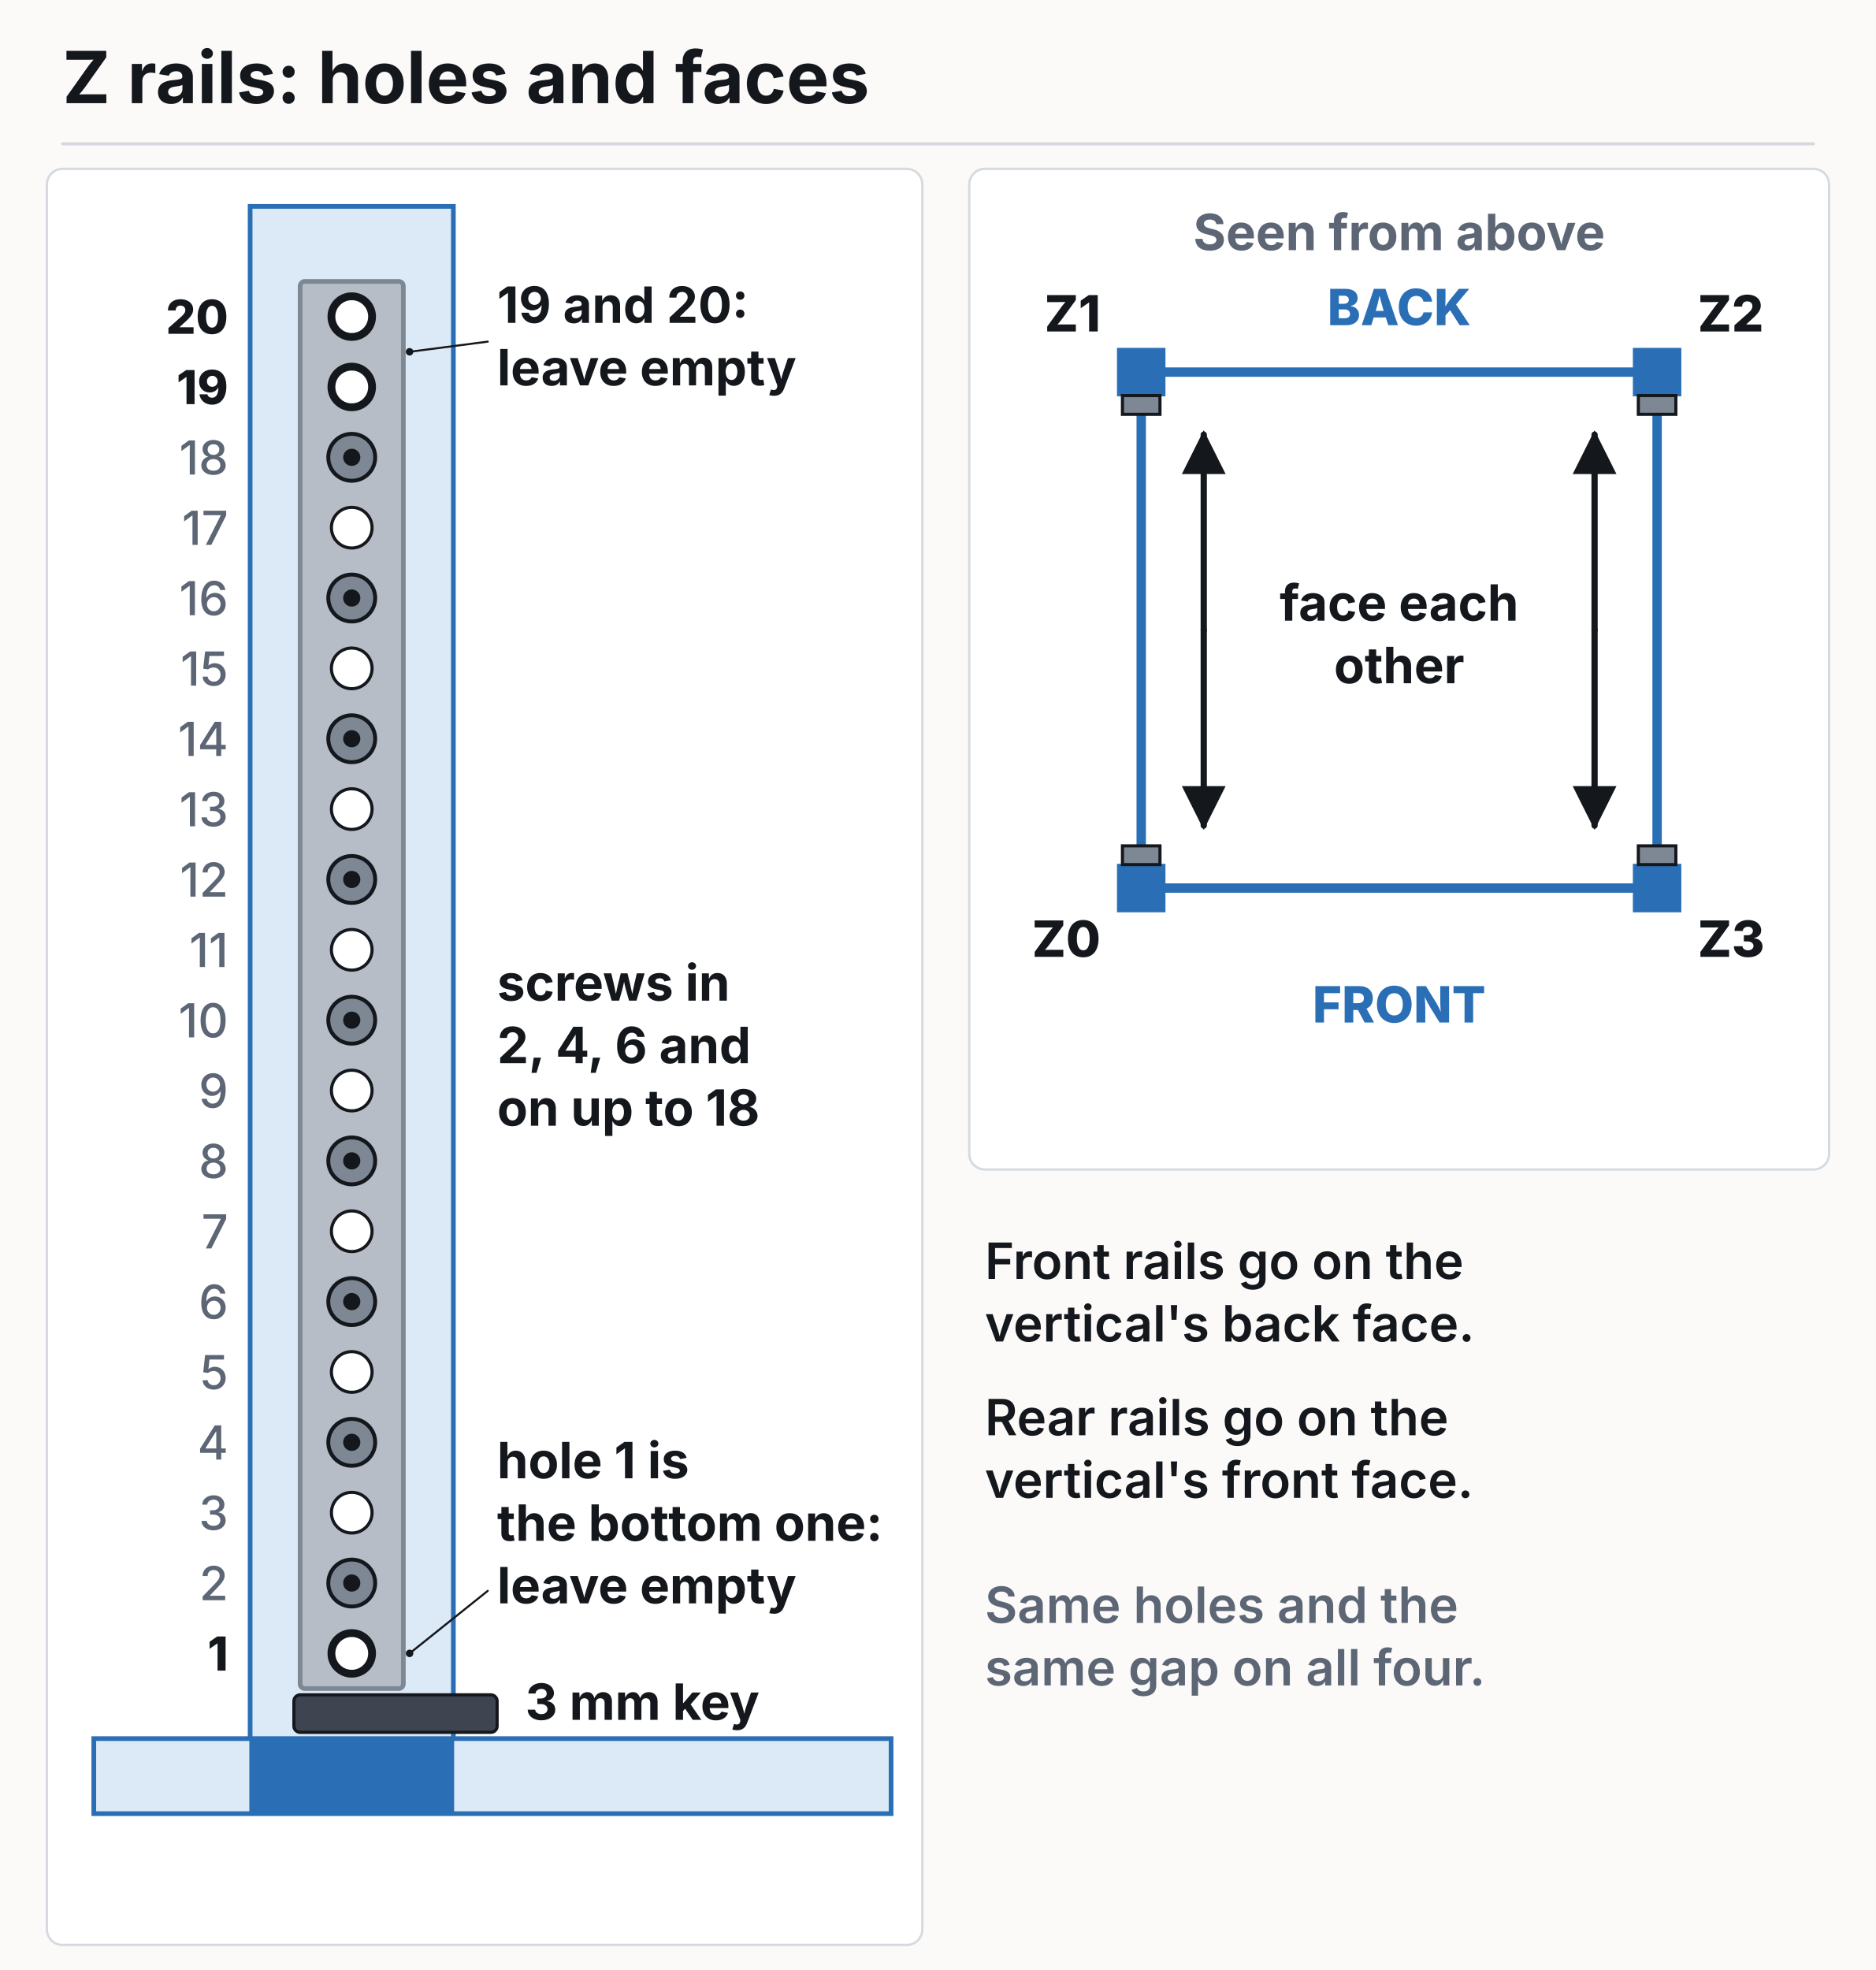
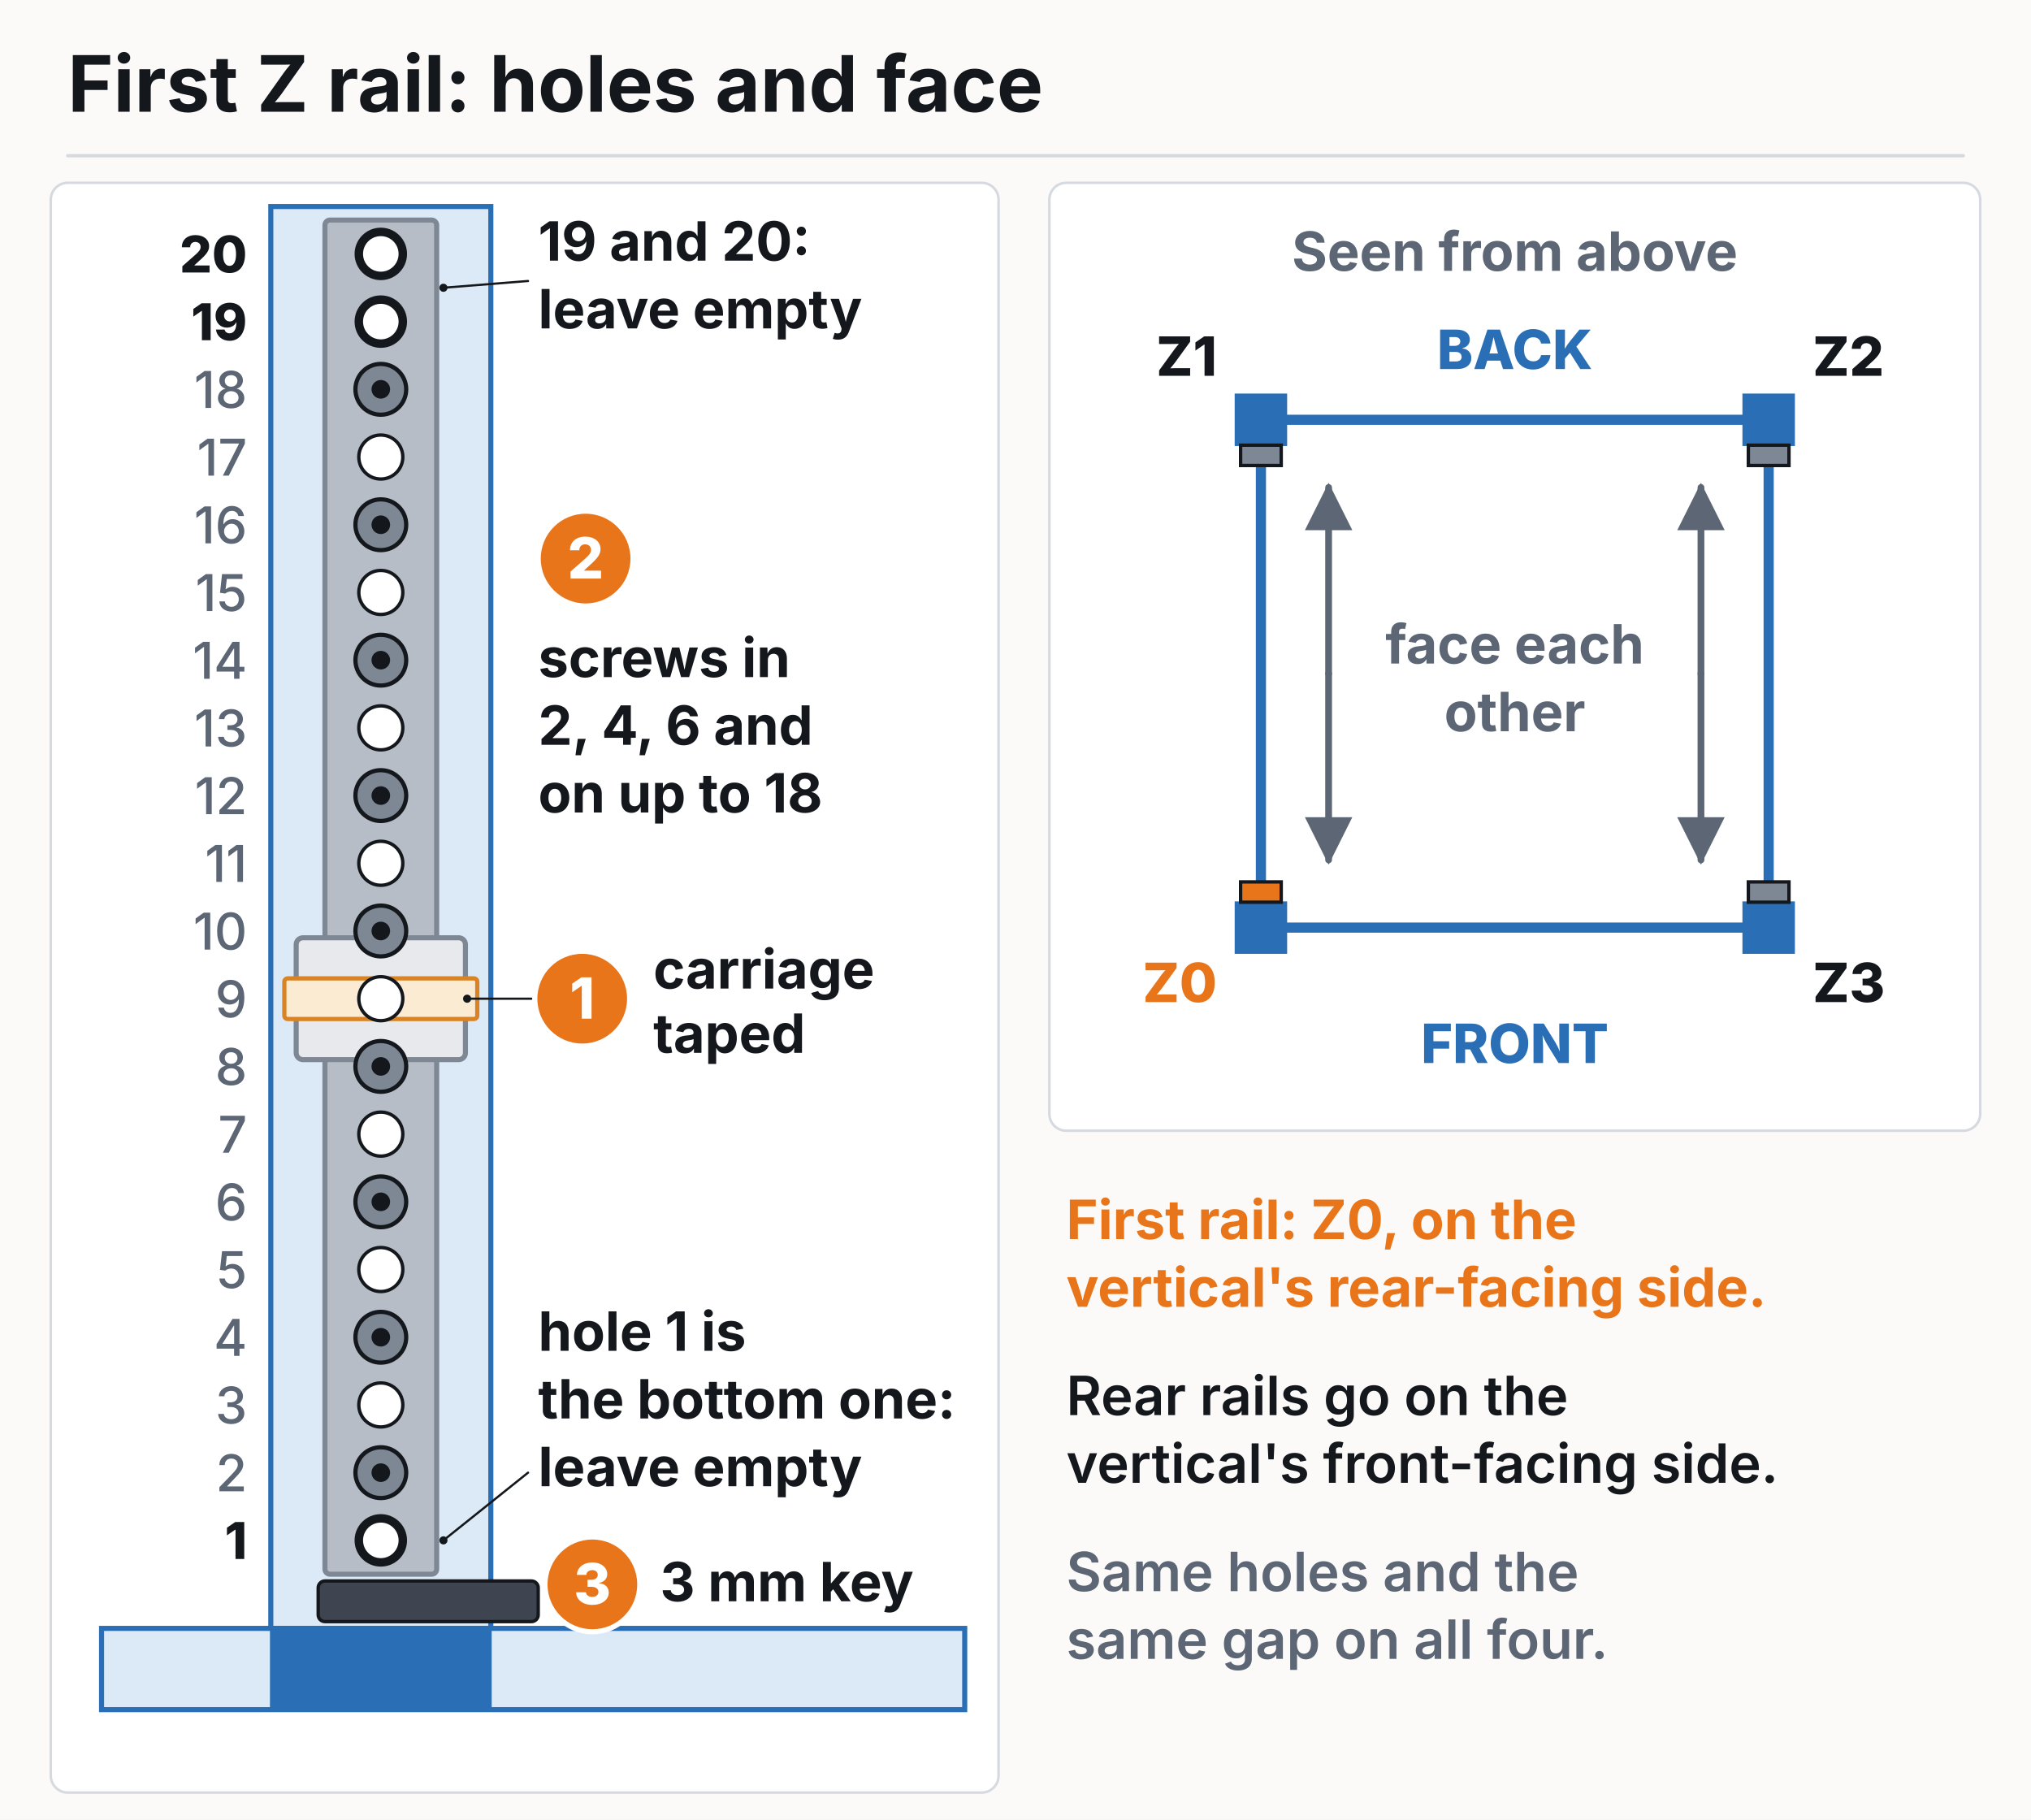
- <svg xmlns="http://www.w3.org/2000/svg" viewBox="0 0 1200 1260" width="1200" height="1260" role="img" aria-label="Z rails: which holes, which faces" style="color:#14181D">
+ <svg xmlns="http://www.w3.org/2000/svg" viewBox="0 0 1200 1075" width="1200" height="1075" role="img" aria-label="The first Z rail: holes, key and face" style="color:#14181D">
  <defs>
    <marker id="arw" viewBox="0 0 10 10" refX="9" refY="5" markerWidth="7" markerHeight="7" orient="auto-start-reverse">
      <path d="M0,0 L10,5 L0,10 z" fill="#14181D" />
    </marker>
    <marker id="arwm" viewBox="0 0 10 10" refX="9" refY="5" markerWidth="7" markerHeight="7" orient="auto-start-reverse">
      <path d="M0,0 L10,5 L0,10 z" fill="#5C6675" />
    </marker>
    <marker id="arwa" viewBox="0 0 10 10" refX="9" refY="5" markerWidth="6.5" markerHeight="6.5" orient="auto-start-reverse">
      <path d="M0,0 L10,5 L0,10 z" fill="#0E8F86" />
    </marker>
    <marker id="arwb" viewBox="0 0 10 10" refX="9" refY="5" markerWidth="6.5" markerHeight="6.5" orient="auto-start-reverse">
      <path d="M0,0 L10,5 L0,10 z" fill="#7A4FD6" />
    </marker>
    <marker id="arwo" viewBox="0 0 10 10" refX="9" refY="5" markerWidth="7" markerHeight="7" orient="auto-start-reverse">
      <path d="M0,0 L10,5 L0,10 z" fill="#E8751A" />
    </marker>
    <marker id="arwr" viewBox="0 0 10 10" refX="9" refY="5" markerWidth="7" markerHeight="7" orient="auto-start-reverse">
      <path d="M0,0 L10,5 L0,10 z" fill="#C0392B" />
    </marker>
    <marker id="arwg" viewBox="0 0 10 10" refX="9" refY="5" markerWidth="7" markerHeight="7" orient="auto-start-reverse">
      <path d="M0,0 L10,5 L0,10 z" fill="#2E7D32" />
    </marker>
    <pattern id="hatch" width="7" height="7" patternTransform="rotate(45)" patternUnits="userSpaceOnUse">
      <line x1="0" y1="0" x2="0" y2="7" stroke="#9AA3AF" stroke-width="2.6" />
    </pattern>
  </defs>
-   <rect width="1200" height="1260" fill="#FBFAF8" />
-   <text x="40.0" y="66.0" font-family="Inter, -apple-system, BlinkMacSystemFont, 'Segoe UI', Roboto, 'Helvetica Neue', Arial, sans-serif" font-size="46" font-weight="700" text-anchor="start" fill="currentColor" letter-spacing="0">Z rails: holes and faces</text>
+   <rect width="1200" height="1075" fill="#FBFAF8" />
+   <text x="40.0" y="66.0" font-family="Inter, -apple-system, BlinkMacSystemFont, 'Segoe UI', Roboto, 'Helvetica Neue', Arial, sans-serif" font-size="46" font-weight="700" text-anchor="start" fill="currentColor" letter-spacing="0">First Z rail: holes and face</text>
  <line x1="40.0" y1="92.0" x2="1160.0" y2="92.0" stroke="#D6DAE0" stroke-width="2" stroke-linecap="round" />
-   <rect x="30.0" y="108.0" width="560.0" height="1136.0" rx="10" fill="#FFFFFF" stroke="#D6DAE0" stroke-width="1.5" />
-   <rect x="160.0" y="132.0" width="130.0" height="988.0" rx="0" fill="#DCE9F6" stroke="#2A6FB5" stroke-width="3" />
-   <rect x="60.0" y="1112.0" width="510.0" height="48.0" rx="0" fill="#DCE9F6" stroke="#2A6FB5" stroke-width="3" />
-   <rect x="160.0" y="1112.0" width="130.0" height="48.0" rx="0" fill="#2A6FB5" stroke="#2A6FB5" stroke-width="1" />
-   <rect x="192.0" y="180.0" width="66.0" height="900.0" rx="3" fill="#B6BDC6" stroke="#7E8794" stroke-width="3" />
-   <rect x="188.0" y="1084.0" width="130.0" height="24.0" rx="4" fill="#3E4550" stroke="#14181D" stroke-width="2" />
-   <circle cx="225.0" cy="1057.5" r="13.0" fill="#FFFFFF" stroke="#14181D" stroke-width="5" />
-   <text x="146.0" y="1068.5" font-family="Inter, -apple-system, BlinkMacSystemFont, 'Segoe UI', Roboto, 'Helvetica Neue', Arial, sans-serif" font-size="30" font-weight="800" text-anchor="end" fill="#14181D" letter-spacing="0">1</text>
-   <circle cx="225.0" cy="1012.5" r="15.0" fill="#7E8794" stroke="#14181D" stroke-width="2.5" />
-   <circle cx="225.0" cy="1012.5" r="5.5" fill="#14181D" stroke="none" stroke-width="0" />
-   <text x="146.0" y="1023.5" font-family="Inter, -apple-system, BlinkMacSystemFont, 'Segoe UI', Roboto, 'Helvetica Neue', Arial, sans-serif" font-size="30" font-weight="500" text-anchor="end" fill="#5C6675" letter-spacing="0">2</text>
-   <circle cx="225.0" cy="967.5" r="13.0" fill="#FFFFFF" stroke="#14181D" stroke-width="2" />
-   <text x="146.0" y="978.5" font-family="Inter, -apple-system, BlinkMacSystemFont, 'Segoe UI', Roboto, 'Helvetica Neue', Arial, sans-serif" font-size="30" font-weight="500" text-anchor="end" fill="#5C6675" letter-spacing="0">3</text>
-   <circle cx="225.0" cy="922.5" r="15.0" fill="#7E8794" stroke="#14181D" stroke-width="2.5" />
-   <circle cx="225.0" cy="922.5" r="5.5" fill="#14181D" stroke="none" stroke-width="0" />
-   <text x="146.0" y="933.5" font-family="Inter, -apple-system, BlinkMacSystemFont, 'Segoe UI', Roboto, 'Helvetica Neue', Arial, sans-serif" font-size="30" font-weight="500" text-anchor="end" fill="#5C6675" letter-spacing="0">4</text>
-   <circle cx="225.0" cy="877.5" r="13.0" fill="#FFFFFF" stroke="#14181D" stroke-width="2" />
-   <text x="146.0" y="888.5" font-family="Inter, -apple-system, BlinkMacSystemFont, 'Segoe UI', Roboto, 'Helvetica Neue', Arial, sans-serif" font-size="30" font-weight="500" text-anchor="end" fill="#5C6675" letter-spacing="0">5</text>
-   <circle cx="225.0" cy="832.5" r="15.0" fill="#7E8794" stroke="#14181D" stroke-width="2.5" />
-   <circle cx="225.0" cy="832.5" r="5.5" fill="#14181D" stroke="none" stroke-width="0" />
-   <text x="146.0" y="843.5" font-family="Inter, -apple-system, BlinkMacSystemFont, 'Segoe UI', Roboto, 'Helvetica Neue', Arial, sans-serif" font-size="30" font-weight="500" text-anchor="end" fill="#5C6675" letter-spacing="0">6</text>
-   <circle cx="225.0" cy="787.5" r="13.0" fill="#FFFFFF" stroke="#14181D" stroke-width="2" />
-   <text x="146.0" y="798.5" font-family="Inter, -apple-system, BlinkMacSystemFont, 'Segoe UI', Roboto, 'Helvetica Neue', Arial, sans-serif" font-size="30" font-weight="500" text-anchor="end" fill="#5C6675" letter-spacing="0">7</text>
-   <circle cx="225.0" cy="742.5" r="15.0" fill="#7E8794" stroke="#14181D" stroke-width="2.5" />
-   <circle cx="225.0" cy="742.5" r="5.5" fill="#14181D" stroke="none" stroke-width="0" />
-   <text x="146.0" y="753.5" font-family="Inter, -apple-system, BlinkMacSystemFont, 'Segoe UI', Roboto, 'Helvetica Neue', Arial, sans-serif" font-size="30" font-weight="500" text-anchor="end" fill="#5C6675" letter-spacing="0">8</text>
-   <circle cx="225.0" cy="697.5" r="13.0" fill="#FFFFFF" stroke="#14181D" stroke-width="2" />
-   <text x="146.0" y="708.5" font-family="Inter, -apple-system, BlinkMacSystemFont, 'Segoe UI', Roboto, 'Helvetica Neue', Arial, sans-serif" font-size="30" font-weight="500" text-anchor="end" fill="#5C6675" letter-spacing="0">9</text>
-   <circle cx="225.0" cy="652.5" r="15.0" fill="#7E8794" stroke="#14181D" stroke-width="2.5" />
-   <circle cx="225.0" cy="652.5" r="5.5" fill="#14181D" stroke="none" stroke-width="0" />
-   <text x="146.0" y="663.5" font-family="Inter, -apple-system, BlinkMacSystemFont, 'Segoe UI', Roboto, 'Helvetica Neue', Arial, sans-serif" font-size="30" font-weight="500" text-anchor="end" fill="#5C6675" letter-spacing="0">10</text>
-   <circle cx="225.0" cy="607.5" r="13.0" fill="#FFFFFF" stroke="#14181D" stroke-width="2" />
-   <text x="146.0" y="618.5" font-family="Inter, -apple-system, BlinkMacSystemFont, 'Segoe UI', Roboto, 'Helvetica Neue', Arial, sans-serif" font-size="30" font-weight="500" text-anchor="end" fill="#5C6675" letter-spacing="0">11</text>
-   <circle cx="225.0" cy="562.5" r="15.0" fill="#7E8794" stroke="#14181D" stroke-width="2.5" />
-   <circle cx="225.0" cy="562.5" r="5.5" fill="#14181D" stroke="none" stroke-width="0" />
-   <text x="146.0" y="573.5" font-family="Inter, -apple-system, BlinkMacSystemFont, 'Segoe UI', Roboto, 'Helvetica Neue', Arial, sans-serif" font-size="30" font-weight="500" text-anchor="end" fill="#5C6675" letter-spacing="0">12</text>
-   <circle cx="225.0" cy="517.5" r="13.0" fill="#FFFFFF" stroke="#14181D" stroke-width="2" />
-   <text x="146.0" y="528.5" font-family="Inter, -apple-system, BlinkMacSystemFont, 'Segoe UI', Roboto, 'Helvetica Neue', Arial, sans-serif" font-size="30" font-weight="500" text-anchor="end" fill="#5C6675" letter-spacing="0">13</text>
-   <circle cx="225.0" cy="472.5" r="15.0" fill="#7E8794" stroke="#14181D" stroke-width="2.5" />
-   <circle cx="225.0" cy="472.5" r="5.5" fill="#14181D" stroke="none" stroke-width="0" />
-   <text x="146.0" y="483.5" font-family="Inter, -apple-system, BlinkMacSystemFont, 'Segoe UI', Roboto, 'Helvetica Neue', Arial, sans-serif" font-size="30" font-weight="500" text-anchor="end" fill="#5C6675" letter-spacing="0">14</text>
-   <circle cx="225.0" cy="427.5" r="13.0" fill="#FFFFFF" stroke="#14181D" stroke-width="2" />
-   <text x="146.0" y="438.5" font-family="Inter, -apple-system, BlinkMacSystemFont, 'Segoe UI', Roboto, 'Helvetica Neue', Arial, sans-serif" font-size="30" font-weight="500" text-anchor="end" fill="#5C6675" letter-spacing="0">15</text>
-   <circle cx="225.0" cy="382.5" r="15.0" fill="#7E8794" stroke="#14181D" stroke-width="2.5" />
-   <circle cx="225.0" cy="382.5" r="5.5" fill="#14181D" stroke="none" stroke-width="0" />
-   <text x="146.0" y="393.5" font-family="Inter, -apple-system, BlinkMacSystemFont, 'Segoe UI', Roboto, 'Helvetica Neue', Arial, sans-serif" font-size="30" font-weight="500" text-anchor="end" fill="#5C6675" letter-spacing="0">16</text>
-   <circle cx="225.0" cy="337.5" r="13.0" fill="#FFFFFF" stroke="#14181D" stroke-width="2" />
-   <text x="146.0" y="348.5" font-family="Inter, -apple-system, BlinkMacSystemFont, 'Segoe UI', Roboto, 'Helvetica Neue', Arial, sans-serif" font-size="30" font-weight="500" text-anchor="end" fill="#5C6675" letter-spacing="0">17</text>
-   <circle cx="225.0" cy="292.5" r="15.0" fill="#7E8794" stroke="#14181D" stroke-width="2.5" />
-   <circle cx="225.0" cy="292.5" r="5.5" fill="#14181D" stroke="none" stroke-width="0" />
-   <text x="146.0" y="303.5" font-family="Inter, -apple-system, BlinkMacSystemFont, 'Segoe UI', Roboto, 'Helvetica Neue', Arial, sans-serif" font-size="30" font-weight="500" text-anchor="end" fill="#5C6675" letter-spacing="0">18</text>
-   <circle cx="225.0" cy="247.5" r="13.0" fill="#FFFFFF" stroke="#14181D" stroke-width="5" />
-   <text x="146.0" y="258.5" font-family="Inter, -apple-system, BlinkMacSystemFont, 'Segoe UI', Roboto, 'Helvetica Neue', Arial, sans-serif" font-size="30" font-weight="800" text-anchor="end" fill="#14181D" letter-spacing="0">19</text>
-   <circle cx="225.0" cy="202.5" r="13.0" fill="#FFFFFF" stroke="#14181D" stroke-width="5" />
-   <text x="146.0" y="213.5" font-family="Inter, -apple-system, BlinkMacSystemFont, 'Segoe UI', Roboto, 'Helvetica Neue', Arial, sans-serif" font-size="30" font-weight="800" text-anchor="end" fill="#14181D" letter-spacing="0">20</text>
-   <text x="318.0" y="206.5" font-family="Inter, -apple-system, BlinkMacSystemFont, 'Segoe UI', Roboto, 'Helvetica Neue', Arial, sans-serif" font-size="32" font-weight="700" text-anchor="start" fill="currentColor" letter-spacing="0">19 and 20:</text>
-   <text x="318.0" y="246.5" font-family="Inter, -apple-system, BlinkMacSystemFont, 'Segoe UI', Roboto, 'Helvetica Neue', Arial, sans-serif" font-size="32" font-weight="700" text-anchor="start" fill="currentColor" letter-spacing="0">leave empty</text>
-   <line x1="262.0" y1="225.0" x2="312.0" y2="218.5" stroke="#14181D" stroke-width="1.3" stroke-linecap="round" />
-   <circle cx="262.0" cy="225.0" r="2.4" fill="#14181D" stroke="none" stroke-width="0" />
-   <text x="318.0" y="945.5" font-family="Inter, -apple-system, BlinkMacSystemFont, 'Segoe UI', Roboto, 'Helvetica Neue', Arial, sans-serif" font-size="32" font-weight="700" text-anchor="start" fill="currentColor" letter-spacing="0">hole 1 is</text>
-   <text x="318.0" y="985.5" font-family="Inter, -apple-system, BlinkMacSystemFont, 'Segoe UI', Roboto, 'Helvetica Neue', Arial, sans-serif" font-size="32" font-weight="700" text-anchor="start" fill="currentColor" letter-spacing="0">the bottom one:</text>
-   <text x="318.0" y="1025.5" font-family="Inter, -apple-system, BlinkMacSystemFont, 'Segoe UI', Roboto, 'Helvetica Neue', Arial, sans-serif" font-size="32" font-weight="700" text-anchor="start" fill="currentColor" letter-spacing="0">leave empty</text>
-   <line x1="262.0" y1="1057.5" x2="312.0" y2="1017.5" stroke="#14181D" stroke-width="1.3" stroke-linecap="round" />
-   <circle cx="262.0" cy="1057.5" r="2.4" fill="#14181D" stroke="none" stroke-width="0" />
-   <text x="318.0" y="640.0" font-family="Inter, -apple-system, BlinkMacSystemFont, 'Segoe UI', Roboto, 'Helvetica Neue', Arial, sans-serif" font-size="32" font-weight="700" text-anchor="start" fill="currentColor" letter-spacing="0">screws in</text>
-   <text x="318.0" y="680.0" font-family="Inter, -apple-system, BlinkMacSystemFont, 'Segoe UI', Roboto, 'Helvetica Neue', Arial, sans-serif" font-size="32" font-weight="700" text-anchor="start" fill="currentColor" letter-spacing="0">2, 4, 6 and</text>
-   <text x="318.0" y="720.0" font-family="Inter, -apple-system, BlinkMacSystemFont, 'Segoe UI', Roboto, 'Helvetica Neue', Arial, sans-serif" font-size="32" font-weight="700" text-anchor="start" fill="currentColor" letter-spacing="0">on up to 18</text>
-   <text x="336.0" y="1100.0" font-family="Inter, -apple-system, BlinkMacSystemFont, 'Segoe UI', Roboto, 'Helvetica Neue', Arial, sans-serif" font-size="32" font-weight="700" text-anchor="start" fill="currentColor" letter-spacing="0">3 mm key</text>
-   <rect x="620.0" y="108.0" width="550.0" height="640.0" rx="10" fill="#FFFFFF" stroke="#D6DAE0" stroke-width="1.5" />
+   <rect x="30.0" y="108.0" width="560.0" height="951.0" rx="10" fill="#FFFFFF" stroke="#D6DAE0" stroke-width="1.5" />
+   <rect x="160.0" y="122.0" width="130.0" height="840.0" rx="0" fill="#DCE9F6" stroke="#2A6FB5" stroke-width="3" />
+   <rect x="60.0" y="962.0" width="510.0" height="48.0" rx="0" fill="#DCE9F6" stroke="#2A6FB5" stroke-width="3" />
+   <rect x="160.0" y="962.0" width="130.0" height="48.0" rx="0" fill="#2A6FB5" stroke="#2A6FB5" stroke-width="1" />
+   <rect x="192.0" y="130.0" width="66.0" height="800.0" rx="3" fill="#B6BDC6" stroke="#7E8794" stroke-width="3" />
+   <rect x="175.0" y="554.0" width="100.0" height="72.0" rx="4" fill="#E7E9EC" stroke="#7E8794" stroke-width="3" />
+   <rect x="168.0" y="578.0" width="114.0" height="24.0" rx="2" fill="#FBEBD3" stroke="#D98324" stroke-width="2.5" />
+   <rect x="188.0" y="934.0" width="130.0" height="24.0" rx="4" fill="#3E4550" stroke="#14181D" stroke-width="2" />
+   <circle cx="225.0" cy="910.0" r="13.0" fill="#FFFFFF" stroke="#14181D" stroke-width="5" />
+   <text x="146.0" y="921.0" font-family="Inter, -apple-system, BlinkMacSystemFont, 'Segoe UI', Roboto, 'Helvetica Neue', Arial, sans-serif" font-size="30" font-weight="800" text-anchor="end" fill="#14181D" letter-spacing="0">1</text>
+   <circle cx="225.0" cy="870.0" r="15.0" fill="#7E8794" stroke="#14181D" stroke-width="2.5" />
+   <circle cx="225.0" cy="870.0" r="5.5" fill="#14181D" stroke="none" stroke-width="0" />
+   <text x="146.0" y="881.0" font-family="Inter, -apple-system, BlinkMacSystemFont, 'Segoe UI', Roboto, 'Helvetica Neue', Arial, sans-serif" font-size="30" font-weight="500" text-anchor="end" fill="#5C6675" letter-spacing="0">2</text>
+   <circle cx="225.0" cy="830.0" r="13.0" fill="#FFFFFF" stroke="#14181D" stroke-width="2" />
+   <text x="146.0" y="841.0" font-family="Inter, -apple-system, BlinkMacSystemFont, 'Segoe UI', Roboto, 'Helvetica Neue', Arial, sans-serif" font-size="30" font-weight="500" text-anchor="end" fill="#5C6675" letter-spacing="0">3</text>
+   <circle cx="225.0" cy="790.0" r="15.0" fill="#7E8794" stroke="#14181D" stroke-width="2.5" />
+   <circle cx="225.0" cy="790.0" r="5.5" fill="#14181D" stroke="none" stroke-width="0" />
+   <text x="146.0" y="801.0" font-family="Inter, -apple-system, BlinkMacSystemFont, 'Segoe UI', Roboto, 'Helvetica Neue', Arial, sans-serif" font-size="30" font-weight="500" text-anchor="end" fill="#5C6675" letter-spacing="0">4</text>
+   <circle cx="225.0" cy="750.0" r="13.0" fill="#FFFFFF" stroke="#14181D" stroke-width="2" />
+   <text x="146.0" y="761.0" font-family="Inter, -apple-system, BlinkMacSystemFont, 'Segoe UI', Roboto, 'Helvetica Neue', Arial, sans-serif" font-size="30" font-weight="500" text-anchor="end" fill="#5C6675" letter-spacing="0">5</text>
+   <circle cx="225.0" cy="710.0" r="15.0" fill="#7E8794" stroke="#14181D" stroke-width="2.5" />
+   <circle cx="225.0" cy="710.0" r="5.5" fill="#14181D" stroke="none" stroke-width="0" />
+   <text x="146.0" y="721.0" font-family="Inter, -apple-system, BlinkMacSystemFont, 'Segoe UI', Roboto, 'Helvetica Neue', Arial, sans-serif" font-size="30" font-weight="500" text-anchor="end" fill="#5C6675" letter-spacing="0">6</text>
+   <circle cx="225.0" cy="670.0" r="13.0" fill="#FFFFFF" stroke="#14181D" stroke-width="2" />
+   <text x="146.0" y="681.0" font-family="Inter, -apple-system, BlinkMacSystemFont, 'Segoe UI', Roboto, 'Helvetica Neue', Arial, sans-serif" font-size="30" font-weight="500" text-anchor="end" fill="#5C6675" letter-spacing="0">7</text>
+   <circle cx="225.0" cy="630.0" r="15.0" fill="#7E8794" stroke="#14181D" stroke-width="2.5" />
+   <circle cx="225.0" cy="630.0" r="5.5" fill="#14181D" stroke="none" stroke-width="0" />
+   <text x="146.0" y="641.0" font-family="Inter, -apple-system, BlinkMacSystemFont, 'Segoe UI', Roboto, 'Helvetica Neue', Arial, sans-serif" font-size="30" font-weight="500" text-anchor="end" fill="#5C6675" letter-spacing="0">8</text>
+   <circle cx="225.0" cy="590.0" r="13.0" fill="#FFFFFF" stroke="#14181D" stroke-width="2" />
+   <text x="146.0" y="601.0" font-family="Inter, -apple-system, BlinkMacSystemFont, 'Segoe UI', Roboto, 'Helvetica Neue', Arial, sans-serif" font-size="30" font-weight="500" text-anchor="end" fill="#5C6675" letter-spacing="0">9</text>
+   <circle cx="225.0" cy="550.0" r="15.0" fill="#7E8794" stroke="#14181D" stroke-width="2.5" />
+   <circle cx="225.0" cy="550.0" r="5.5" fill="#14181D" stroke="none" stroke-width="0" />
+   <text x="146.0" y="561.0" font-family="Inter, -apple-system, BlinkMacSystemFont, 'Segoe UI', Roboto, 'Helvetica Neue', Arial, sans-serif" font-size="30" font-weight="500" text-anchor="end" fill="#5C6675" letter-spacing="0">10</text>
+   <circle cx="225.0" cy="510.0" r="13.0" fill="#FFFFFF" stroke="#14181D" stroke-width="2" />
+   <text x="146.0" y="521.0" font-family="Inter, -apple-system, BlinkMacSystemFont, 'Segoe UI', Roboto, 'Helvetica Neue', Arial, sans-serif" font-size="30" font-weight="500" text-anchor="end" fill="#5C6675" letter-spacing="0">11</text>
+   <circle cx="225.0" cy="470.0" r="15.0" fill="#7E8794" stroke="#14181D" stroke-width="2.5" />
+   <circle cx="225.0" cy="470.0" r="5.5" fill="#14181D" stroke="none" stroke-width="0" />
+   <text x="146.0" y="481.0" font-family="Inter, -apple-system, BlinkMacSystemFont, 'Segoe UI', Roboto, 'Helvetica Neue', Arial, sans-serif" font-size="30" font-weight="500" text-anchor="end" fill="#5C6675" letter-spacing="0">12</text>
+   <circle cx="225.0" cy="430.0" r="13.0" fill="#FFFFFF" stroke="#14181D" stroke-width="2" />
+   <text x="146.0" y="441.0" font-family="Inter, -apple-system, BlinkMacSystemFont, 'Segoe UI', Roboto, 'Helvetica Neue', Arial, sans-serif" font-size="30" font-weight="500" text-anchor="end" fill="#5C6675" letter-spacing="0">13</text>
+   <circle cx="225.0" cy="390.0" r="15.0" fill="#7E8794" stroke="#14181D" stroke-width="2.5" />
+   <circle cx="225.0" cy="390.0" r="5.5" fill="#14181D" stroke="none" stroke-width="0" />
+   <text x="146.0" y="401.0" font-family="Inter, -apple-system, BlinkMacSystemFont, 'Segoe UI', Roboto, 'Helvetica Neue', Arial, sans-serif" font-size="30" font-weight="500" text-anchor="end" fill="#5C6675" letter-spacing="0">14</text>
+   <circle cx="225.0" cy="350.0" r="13.0" fill="#FFFFFF" stroke="#14181D" stroke-width="2" />
+   <text x="146.0" y="361.0" font-family="Inter, -apple-system, BlinkMacSystemFont, 'Segoe UI', Roboto, 'Helvetica Neue', Arial, sans-serif" font-size="30" font-weight="500" text-anchor="end" fill="#5C6675" letter-spacing="0">15</text>
+   <circle cx="225.0" cy="310.0" r="15.0" fill="#7E8794" stroke="#14181D" stroke-width="2.5" />
+   <circle cx="225.0" cy="310.0" r="5.5" fill="#14181D" stroke="none" stroke-width="0" />
+   <text x="146.0" y="321.0" font-family="Inter, -apple-system, BlinkMacSystemFont, 'Segoe UI', Roboto, 'Helvetica Neue', Arial, sans-serif" font-size="30" font-weight="500" text-anchor="end" fill="#5C6675" letter-spacing="0">16</text>
+   <circle cx="225.0" cy="270.0" r="13.0" fill="#FFFFFF" stroke="#14181D" stroke-width="2" />
+   <text x="146.0" y="281.0" font-family="Inter, -apple-system, BlinkMacSystemFont, 'Segoe UI', Roboto, 'Helvetica Neue', Arial, sans-serif" font-size="30" font-weight="500" text-anchor="end" fill="#5C6675" letter-spacing="0">17</text>
+   <circle cx="225.0" cy="230.0" r="15.0" fill="#7E8794" stroke="#14181D" stroke-width="2.5" />
+   <circle cx="225.0" cy="230.0" r="5.5" fill="#14181D" stroke="none" stroke-width="0" />
+   <text x="146.0" y="241.0" font-family="Inter, -apple-system, BlinkMacSystemFont, 'Segoe UI', Roboto, 'Helvetica Neue', Arial, sans-serif" font-size="30" font-weight="500" text-anchor="end" fill="#5C6675" letter-spacing="0">18</text>
+   <circle cx="225.0" cy="190.0" r="13.0" fill="#FFFFFF" stroke="#14181D" stroke-width="5" />
+   <text x="146.0" y="201.0" font-family="Inter, -apple-system, BlinkMacSystemFont, 'Segoe UI', Roboto, 'Helvetica Neue', Arial, sans-serif" font-size="30" font-weight="800" text-anchor="end" fill="#14181D" letter-spacing="0">19</text>
+   <circle cx="225.0" cy="150.0" r="13.0" fill="#FFFFFF" stroke="#14181D" stroke-width="5" />
+   <text x="146.0" y="161.0" font-family="Inter, -apple-system, BlinkMacSystemFont, 'Segoe UI', Roboto, 'Helvetica Neue', Arial, sans-serif" font-size="30" font-weight="800" text-anchor="end" fill="#14181D" letter-spacing="0">20</text>
+   <text x="318.0" y="154.0" font-family="Inter, -apple-system, BlinkMacSystemFont, 'Segoe UI', Roboto, 'Helvetica Neue', Arial, sans-serif" font-size="32" font-weight="700" text-anchor="start" fill="currentColor" letter-spacing="0">19 and 20:</text>
+   <text x="318.0" y="194.0" font-family="Inter, -apple-system, BlinkMacSystemFont, 'Segoe UI', Roboto, 'Helvetica Neue', Arial, sans-serif" font-size="32" font-weight="700" text-anchor="start" fill="currentColor" letter-spacing="0">leave empty</text>
+   <line x1="262.0" y1="170.0" x2="312.0" y2="166.0" stroke="#14181D" stroke-width="1.3" stroke-linecap="round" />
+   <circle cx="262.0" cy="170.0" r="2.4" fill="#14181D" stroke="none" stroke-width="0" />
+   <circle cx="346.0" cy="330.0" r="28.0" fill="#E8751A" stroke="#FFFFFF" stroke-width="3" />
+   <text x="346.0" y="341.8" font-family="Inter, -apple-system, BlinkMacSystemFont, 'Segoe UI', Roboto, 'Helvetica Neue', Arial, sans-serif" font-size="33.6" font-weight="800" text-anchor="middle" fill="#FFFFFF" letter-spacing="0">2</text>
+   <text x="318.0" y="400.0" font-family="Inter, -apple-system, BlinkMacSystemFont, 'Segoe UI', Roboto, 'Helvetica Neue', Arial, sans-serif" font-size="32" font-weight="700" text-anchor="start" fill="currentColor" letter-spacing="0">screws in</text>
+   <text x="318.0" y="440.0" font-family="Inter, -apple-system, BlinkMacSystemFont, 'Segoe UI', Roboto, 'Helvetica Neue', Arial, sans-serif" font-size="32" font-weight="700" text-anchor="start" fill="currentColor" letter-spacing="0">2, 4, 6 and</text>
+   <text x="318.0" y="480.0" font-family="Inter, -apple-system, BlinkMacSystemFont, 'Segoe UI', Roboto, 'Helvetica Neue', Arial, sans-serif" font-size="32" font-weight="700" text-anchor="start" fill="currentColor" letter-spacing="0">on up to 18</text>
+   <line x1="276.0" y1="590.0" x2="314.0" y2="590.0" stroke="#14181D" stroke-width="1.3" stroke-linecap="round" />
+   <circle cx="276.0" cy="590.0" r="2.4" fill="#14181D" stroke="none" stroke-width="0" />
+   <circle cx="344.0" cy="590.0" r="28.0" fill="#E8751A" stroke="#FFFFFF" stroke-width="3" />
+   <text x="344.0" y="601.8" font-family="Inter, -apple-system, BlinkMacSystemFont, 'Segoe UI', Roboto, 'Helvetica Neue', Arial, sans-serif" font-size="33.6" font-weight="800" text-anchor="middle" fill="#FFFFFF" letter-spacing="0">1</text>
+   <text x="386.0" y="584.0" font-family="Inter, -apple-system, BlinkMacSystemFont, 'Segoe UI', Roboto, 'Helvetica Neue', Arial, sans-serif" font-size="32" font-weight="700" text-anchor="start" fill="currentColor" letter-spacing="0">carriage</text>
+   <text x="386.0" y="622.0" font-family="Inter, -apple-system, BlinkMacSystemFont, 'Segoe UI', Roboto, 'Helvetica Neue', Arial, sans-serif" font-size="32" font-weight="700" text-anchor="start" fill="currentColor" letter-spacing="0">taped</text>
+   <text x="318.0" y="798.0" font-family="Inter, -apple-system, BlinkMacSystemFont, 'Segoe UI', Roboto, 'Helvetica Neue', Arial, sans-serif" font-size="32" font-weight="700" text-anchor="start" fill="currentColor" letter-spacing="0">hole 1 is</text>
+   <text x="318.0" y="838.0" font-family="Inter, -apple-system, BlinkMacSystemFont, 'Segoe UI', Roboto, 'Helvetica Neue', Arial, sans-serif" font-size="32" font-weight="700" text-anchor="start" fill="currentColor" letter-spacing="0">the bottom one:</text>
+   <text x="318.0" y="878.0" font-family="Inter, -apple-system, BlinkMacSystemFont, 'Segoe UI', Roboto, 'Helvetica Neue', Arial, sans-serif" font-size="32" font-weight="700" text-anchor="start" fill="currentColor" letter-spacing="0">leave empty</text>
+   <line x1="262.0" y1="910.0" x2="312.0" y2="870.0" stroke="#14181D" stroke-width="1.3" stroke-linecap="round" />
+   <circle cx="262.0" cy="910.0" r="2.4" fill="#14181D" stroke="none" stroke-width="0" />
+   <circle cx="350.0" cy="936.0" r="28.0" fill="#E8751A" stroke="#FFFFFF" stroke-width="3" />
+   <text x="350.0" y="947.8" font-family="Inter, -apple-system, BlinkMacSystemFont, 'Segoe UI', Roboto, 'Helvetica Neue', Arial, sans-serif" font-size="33.6" font-weight="800" text-anchor="middle" fill="#FFFFFF" letter-spacing="0">3</text>
+   <text x="390.0" y="946.0" font-family="Inter, -apple-system, BlinkMacSystemFont, 'Segoe UI', Roboto, 'Helvetica Neue', Arial, sans-serif" font-size="32" font-weight="700" text-anchor="start" fill="currentColor" letter-spacing="0">3 mm key</text>
+   <rect x="620.0" y="108.0" width="550.0" height="560.0" rx="10" fill="#FFFFFF" stroke="#D6DAE0" stroke-width="1.5" />
  <text x="895.0" y="160.0" font-family="Inter, -apple-system, BlinkMacSystemFont, 'Segoe UI', Roboto, 'Helvetica Neue', Arial, sans-serif" font-size="32" font-weight="700" text-anchor="middle" fill="#5C6675" letter-spacing="0">Seen from above</text>
-   <rect x="730.0" y="238.0" width="330.0" height="330.0" rx="0" fill="none" stroke="#2A6FB5" stroke-width="6" />
-   <rect x="715.0" y="553.0" width="30.0" height="30.0" rx="0" fill="#2A6FB5" stroke="#2A6FB5" stroke-width="1" />
-   <rect x="718.0" y="541.0" width="24.0" height="12.0" rx="0" fill="#7E8794" stroke="#14181D" stroke-width="2" />
-   <text x="704.0" y="612.0" font-family="Inter, -apple-system, BlinkMacSystemFont, 'Segoe UI', Roboto, 'Helvetica Neue', Arial, sans-serif" font-size="32" font-weight="800" text-anchor="end" fill="currentColor" letter-spacing="0">Z0</text>
-   <rect x="715.0" y="223.0" width="30.0" height="30.0" rx="0" fill="#2A6FB5" stroke="#2A6FB5" stroke-width="1" />
-   <rect x="718.0" y="253.0" width="24.0" height="12.0" rx="0" fill="#7E8794" stroke="#14181D" stroke-width="2" />
-   <text x="704.0" y="212.0" font-family="Inter, -apple-system, BlinkMacSystemFont, 'Segoe UI', Roboto, 'Helvetica Neue', Arial, sans-serif" font-size="32" font-weight="800" text-anchor="end" fill="currentColor" letter-spacing="0">Z1</text>
-   <rect x="1045.0" y="223.0" width="30.0" height="30.0" rx="0" fill="#2A6FB5" stroke="#2A6FB5" stroke-width="1" />
-   <rect x="1048.0" y="253.0" width="24.0" height="12.0" rx="0" fill="#7E8794" stroke="#14181D" stroke-width="2" />
-   <text x="1086.0" y="212.0" font-family="Inter, -apple-system, BlinkMacSystemFont, 'Segoe UI', Roboto, 'Helvetica Neue', Arial, sans-serif" font-size="32" font-weight="800" text-anchor="start" fill="currentColor" letter-spacing="0">Z2</text>
-   <rect x="1045.0" y="553.0" width="30.0" height="30.0" rx="0" fill="#2A6FB5" stroke="#2A6FB5" stroke-width="1" />
-   <rect x="1048.0" y="541.0" width="24.0" height="12.0" rx="0" fill="#7E8794" stroke="#14181D" stroke-width="2" />
-   <text x="1086.0" y="612.0" font-family="Inter, -apple-system, BlinkMacSystemFont, 'Segoe UI', Roboto, 'Helvetica Neue', Arial, sans-serif" font-size="32" font-weight="800" text-anchor="start" fill="currentColor" letter-spacing="0">Z3</text>
-   <path d="M 770.0 403.0 L 770.0 278.0" fill="none" stroke="#14181D" stroke-width="4" stroke-linecap="round" stroke-linejoin="round" marker-end="url(#arw)" />
-   <path d="M 770.0 403.0 L 770.0 528.0" fill="none" stroke="#14181D" stroke-width="4" stroke-linecap="round" stroke-linejoin="round" marker-end="url(#arw)" />
-   <path d="M 1020.0 403.0 L 1020.0 278.0" fill="none" stroke="#14181D" stroke-width="4" stroke-linecap="round" stroke-linejoin="round" marker-end="url(#arw)" />
-   <path d="M 1020.0 403.0 L 1020.0 528.0" fill="none" stroke="#14181D" stroke-width="4" stroke-linecap="round" stroke-linejoin="round" marker-end="url(#arw)" />
-   <text x="895.0" y="397.0" font-family="Inter, -apple-system, BlinkMacSystemFont, 'Segoe UI', Roboto, 'Helvetica Neue', Arial, sans-serif" font-size="32" font-weight="700" text-anchor="middle" fill="currentColor" letter-spacing="0">face each</text>
-   <text x="895.0" y="437.0" font-family="Inter, -apple-system, BlinkMacSystemFont, 'Segoe UI', Roboto, 'Helvetica Neue', Arial, sans-serif" font-size="32" font-weight="700" text-anchor="middle" fill="currentColor" letter-spacing="0">other</text>
-   <text x="895.0" y="654.0" font-family="Inter, -apple-system, BlinkMacSystemFont, 'Segoe UI', Roboto, 'Helvetica Neue', Arial, sans-serif" font-size="32" font-weight="800" text-anchor="middle" fill="#2A6FB5" letter-spacing="0">FRONT</text>
-   <text x="895.0" y="208.0" font-family="Inter, -apple-system, BlinkMacSystemFont, 'Segoe UI', Roboto, 'Helvetica Neue', Arial, sans-serif" font-size="32" font-weight="800" text-anchor="middle" fill="#2A6FB5" letter-spacing="0">BACK</text>
-   <text x="630.0" y="818.0" font-family="Inter, -apple-system, BlinkMacSystemFont, 'Segoe UI', Roboto, 'Helvetica Neue', Arial, sans-serif" font-size="32" font-weight="600" text-anchor="start" fill="currentColor" letter-spacing="0">Front rails go on the</text>
-   <text x="630.0" y="858.0" font-family="Inter, -apple-system, BlinkMacSystemFont, 'Segoe UI', Roboto, 'Helvetica Neue', Arial, sans-serif" font-size="32" font-weight="600" text-anchor="start" fill="currentColor" letter-spacing="0">vertical's back face.</text>
-   <text x="630.0" y="918.0" font-family="Inter, -apple-system, BlinkMacSystemFont, 'Segoe UI', Roboto, 'Helvetica Neue', Arial, sans-serif" font-size="32" font-weight="600" text-anchor="start" fill="currentColor" letter-spacing="0">Rear rails go on the</text>
-   <text x="630.0" y="958.0" font-family="Inter, -apple-system, BlinkMacSystemFont, 'Segoe UI', Roboto, 'Helvetica Neue', Arial, sans-serif" font-size="32" font-weight="600" text-anchor="start" fill="currentColor" letter-spacing="0">vertical's front face.</text>
-   <text x="630.0" y="1038.0" font-family="Inter, -apple-system, BlinkMacSystemFont, 'Segoe UI', Roboto, 'Helvetica Neue', Arial, sans-serif" font-size="32" font-weight="600" text-anchor="start" fill="#5C6675" letter-spacing="0">Same holes and the</text>
-   <text x="630.0" y="1078.0" font-family="Inter, -apple-system, BlinkMacSystemFont, 'Segoe UI', Roboto, 'Helvetica Neue', Arial, sans-serif" font-size="32" font-weight="600" text-anchor="start" fill="#5C6675" letter-spacing="0">same gap on all four.</text>
+   <rect x="745.0" y="248.0" width="300.0" height="300.0" rx="0" fill="none" stroke="#2A6FB5" stroke-width="6" />
+   <rect x="730.0" y="533.0" width="30.0" height="30.0" rx="0" fill="#2A6FB5" stroke="#2A6FB5" stroke-width="1" />
+   <rect x="733.0" y="521.0" width="24.0" height="12.0" rx="0" fill="#E8751A" stroke="#14181D" stroke-width="2" />
+   <text x="719.0" y="592.0" font-family="Inter, -apple-system, BlinkMacSystemFont, 'Segoe UI', Roboto, 'Helvetica Neue', Arial, sans-serif" font-size="32" font-weight="800" text-anchor="end" fill="#E8751A" letter-spacing="0">Z0</text>
+   <rect x="730.0" y="233.0" width="30.0" height="30.0" rx="0" fill="#2A6FB5" stroke="#2A6FB5" stroke-width="1" />
+   <rect x="733.0" y="263.0" width="24.0" height="12.0" rx="0" fill="#7E8794" stroke="#14181D" stroke-width="2" />
+   <text x="719.0" y="222.0" font-family="Inter, -apple-system, BlinkMacSystemFont, 'Segoe UI', Roboto, 'Helvetica Neue', Arial, sans-serif" font-size="32" font-weight="800" text-anchor="end" fill="#14181D" letter-spacing="0">Z1</text>
+   <rect x="1030.0" y="233.0" width="30.0" height="30.0" rx="0" fill="#2A6FB5" stroke="#2A6FB5" stroke-width="1" />
+   <rect x="1033.0" y="263.0" width="24.0" height="12.0" rx="0" fill="#7E8794" stroke="#14181D" stroke-width="2" />
+   <text x="1071.0" y="222.0" font-family="Inter, -apple-system, BlinkMacSystemFont, 'Segoe UI', Roboto, 'Helvetica Neue', Arial, sans-serif" font-size="32" font-weight="800" text-anchor="start" fill="#14181D" letter-spacing="0">Z2</text>
+   <rect x="1030.0" y="533.0" width="30.0" height="30.0" rx="0" fill="#2A6FB5" stroke="#2A6FB5" stroke-width="1" />
+   <rect x="1033.0" y="521.0" width="24.0" height="12.0" rx="0" fill="#7E8794" stroke="#14181D" stroke-width="2" />
+   <text x="1071.0" y="592.0" font-family="Inter, -apple-system, BlinkMacSystemFont, 'Segoe UI', Roboto, 'Helvetica Neue', Arial, sans-serif" font-size="32" font-weight="800" text-anchor="start" fill="#14181D" letter-spacing="0">Z3</text>
+   <path d="M 785.0 398.0 L 785.0 288.0" fill="none" stroke="#5C6675" stroke-width="4" stroke-linecap="round" stroke-linejoin="round" marker-end="url(#arwm)" />
+   <path d="M 785.0 398.0 L 785.0 508.0" fill="none" stroke="#5C6675" stroke-width="4" stroke-linecap="round" stroke-linejoin="round" marker-end="url(#arwm)" />
+   <path d="M 1005.0 398.0 L 1005.0 288.0" fill="none" stroke="#5C6675" stroke-width="4" stroke-linecap="round" stroke-linejoin="round" marker-end="url(#arwm)" />
+   <path d="M 1005.0 398.0 L 1005.0 508.0" fill="none" stroke="#5C6675" stroke-width="4" stroke-linecap="round" stroke-linejoin="round" marker-end="url(#arwm)" />
+   <text x="895.0" y="392.0" font-family="Inter, -apple-system, BlinkMacSystemFont, 'Segoe UI', Roboto, 'Helvetica Neue', Arial, sans-serif" font-size="32" font-weight="700" text-anchor="middle" fill="#5C6675" letter-spacing="0">face each</text>
+   <text x="895.0" y="432.0" font-family="Inter, -apple-system, BlinkMacSystemFont, 'Segoe UI', Roboto, 'Helvetica Neue', Arial, sans-serif" font-size="32" font-weight="700" text-anchor="middle" fill="#5C6675" letter-spacing="0">other</text>
+   <text x="895.0" y="628.0" font-family="Inter, -apple-system, BlinkMacSystemFont, 'Segoe UI', Roboto, 'Helvetica Neue', Arial, sans-serif" font-size="32" font-weight="800" text-anchor="middle" fill="#2A6FB5" letter-spacing="0">FRONT</text>
+   <text x="895.0" y="218.0" font-family="Inter, -apple-system, BlinkMacSystemFont, 'Segoe UI', Roboto, 'Helvetica Neue', Arial, sans-serif" font-size="32" font-weight="800" text-anchor="middle" fill="#2A6FB5" letter-spacing="0">BACK</text>
+   <text x="630.0" y="732.0" font-family="Inter, -apple-system, BlinkMacSystemFont, 'Segoe UI', Roboto, 'Helvetica Neue', Arial, sans-serif" font-size="32" font-weight="700" text-anchor="start" fill="#E8751A" letter-spacing="0">First rail: Z0, on the</text>
+   <text x="630.0" y="772.0" font-family="Inter, -apple-system, BlinkMacSystemFont, 'Segoe UI', Roboto, 'Helvetica Neue', Arial, sans-serif" font-size="32" font-weight="700" text-anchor="start" fill="#E8751A" letter-spacing="0">vertical's rear-facing side.</text>
+   <text x="630.0" y="836.0" font-family="Inter, -apple-system, BlinkMacSystemFont, 'Segoe UI', Roboto, 'Helvetica Neue', Arial, sans-serif" font-size="32" font-weight="600" text-anchor="start" fill="currentColor" letter-spacing="0">Rear rails go on the</text>
+   <text x="630.0" y="876.0" font-family="Inter, -apple-system, BlinkMacSystemFont, 'Segoe UI', Roboto, 'Helvetica Neue', Arial, sans-serif" font-size="32" font-weight="600" text-anchor="start" fill="currentColor" letter-spacing="0">vertical's front-facing side.</text>
+   <text x="630.0" y="940.0" font-family="Inter, -apple-system, BlinkMacSystemFont, 'Segoe UI', Roboto, 'Helvetica Neue', Arial, sans-serif" font-size="32" font-weight="600" text-anchor="start" fill="#5C6675" letter-spacing="0">Same holes and the</text>
+   <text x="630.0" y="980.0" font-family="Inter, -apple-system, BlinkMacSystemFont, 'Segoe UI', Roboto, 'Helvetica Neue', Arial, sans-serif" font-size="32" font-weight="600" text-anchor="start" fill="#5C6675" letter-spacing="0">same gap on all four.</text>
</svg>
